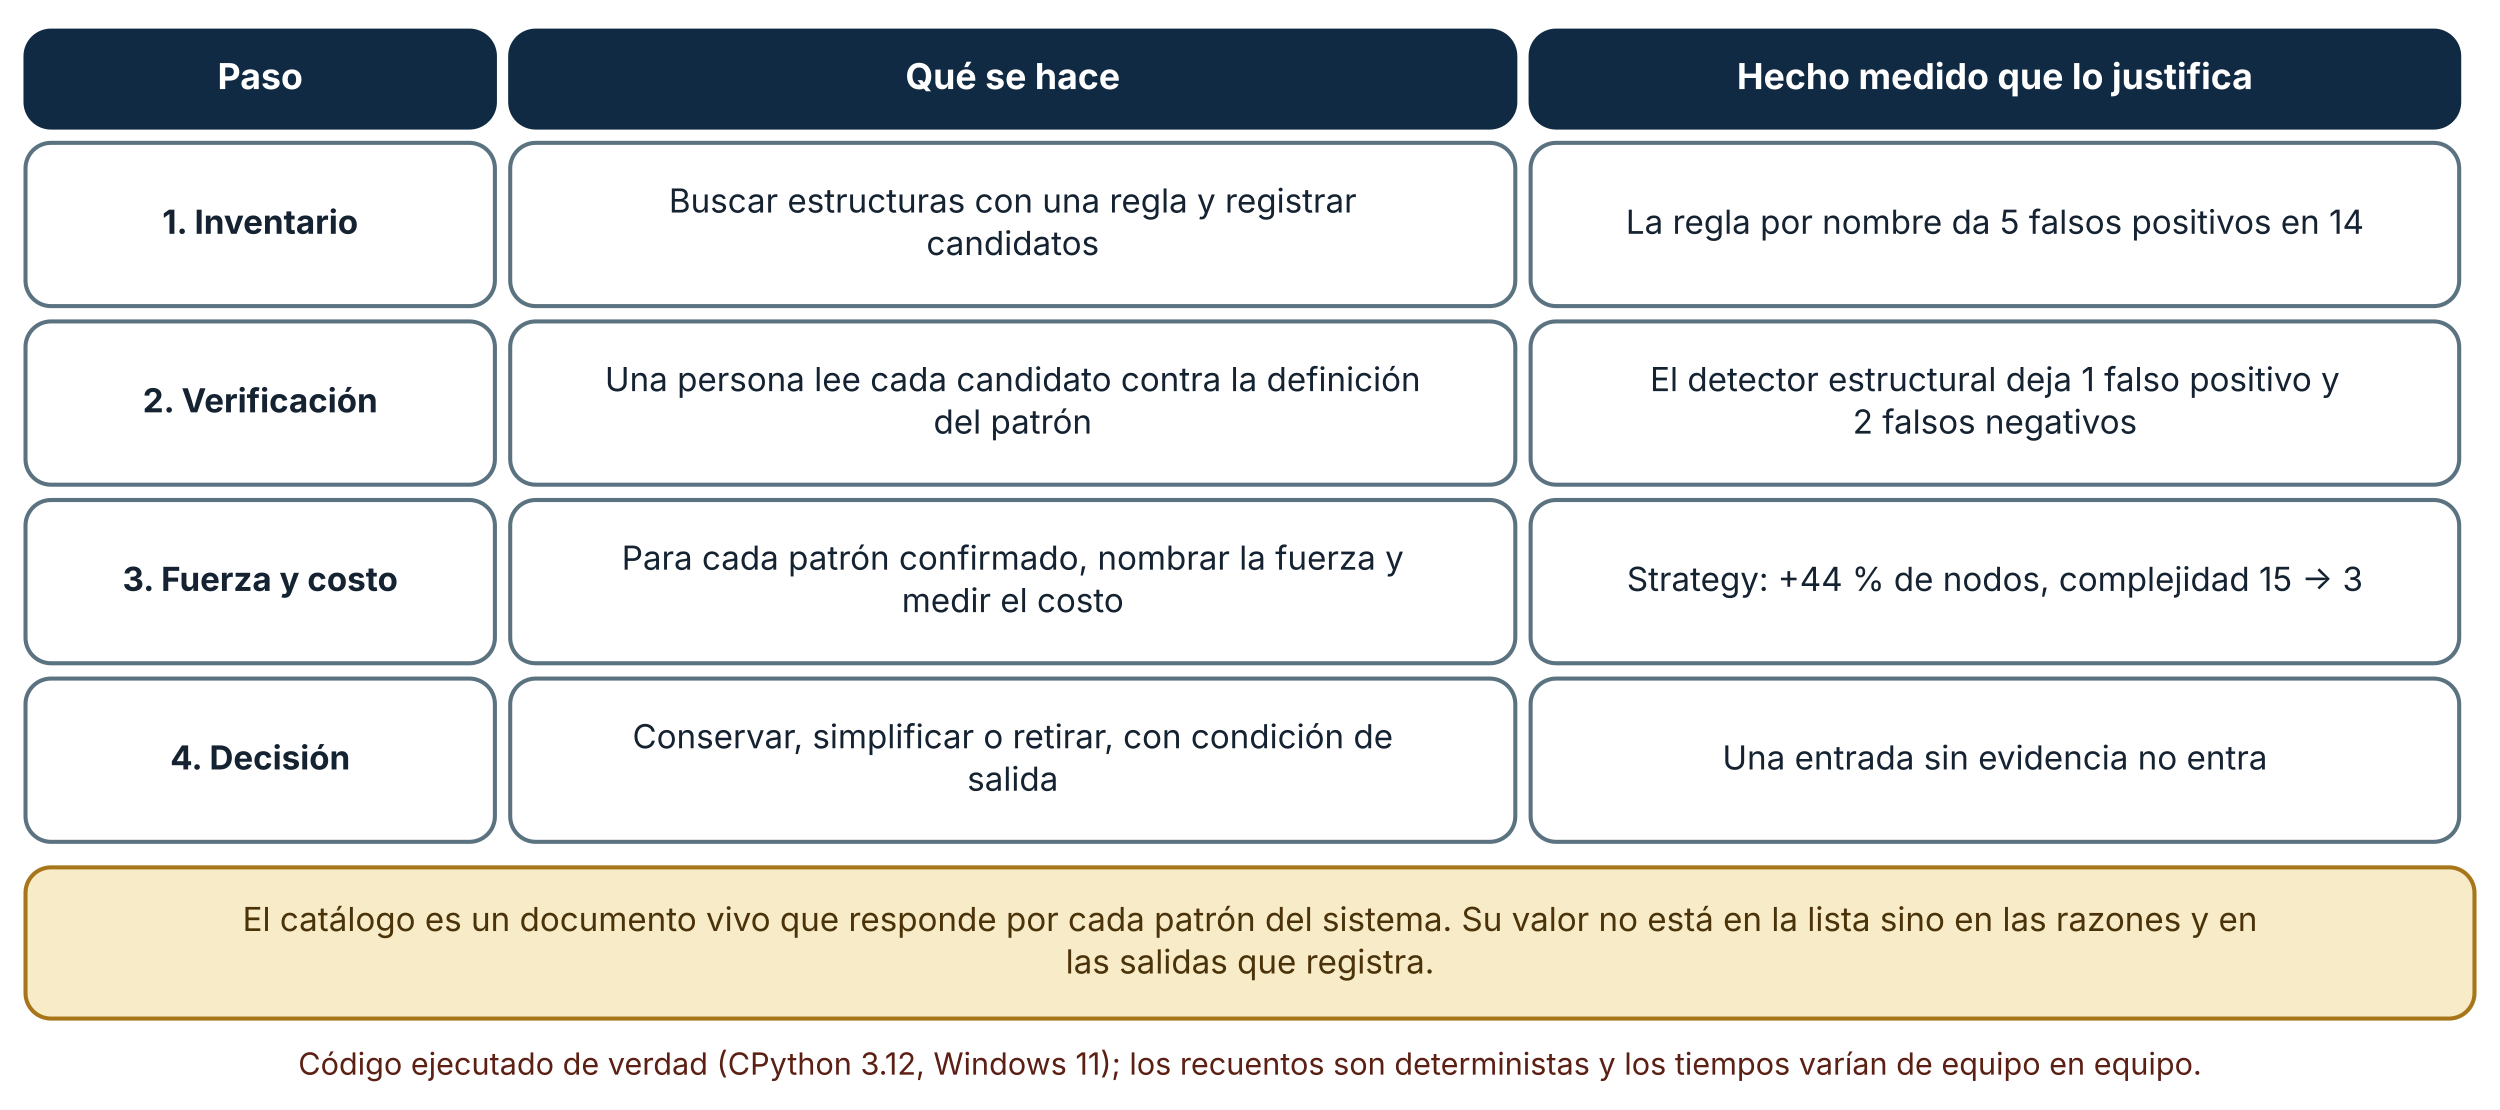
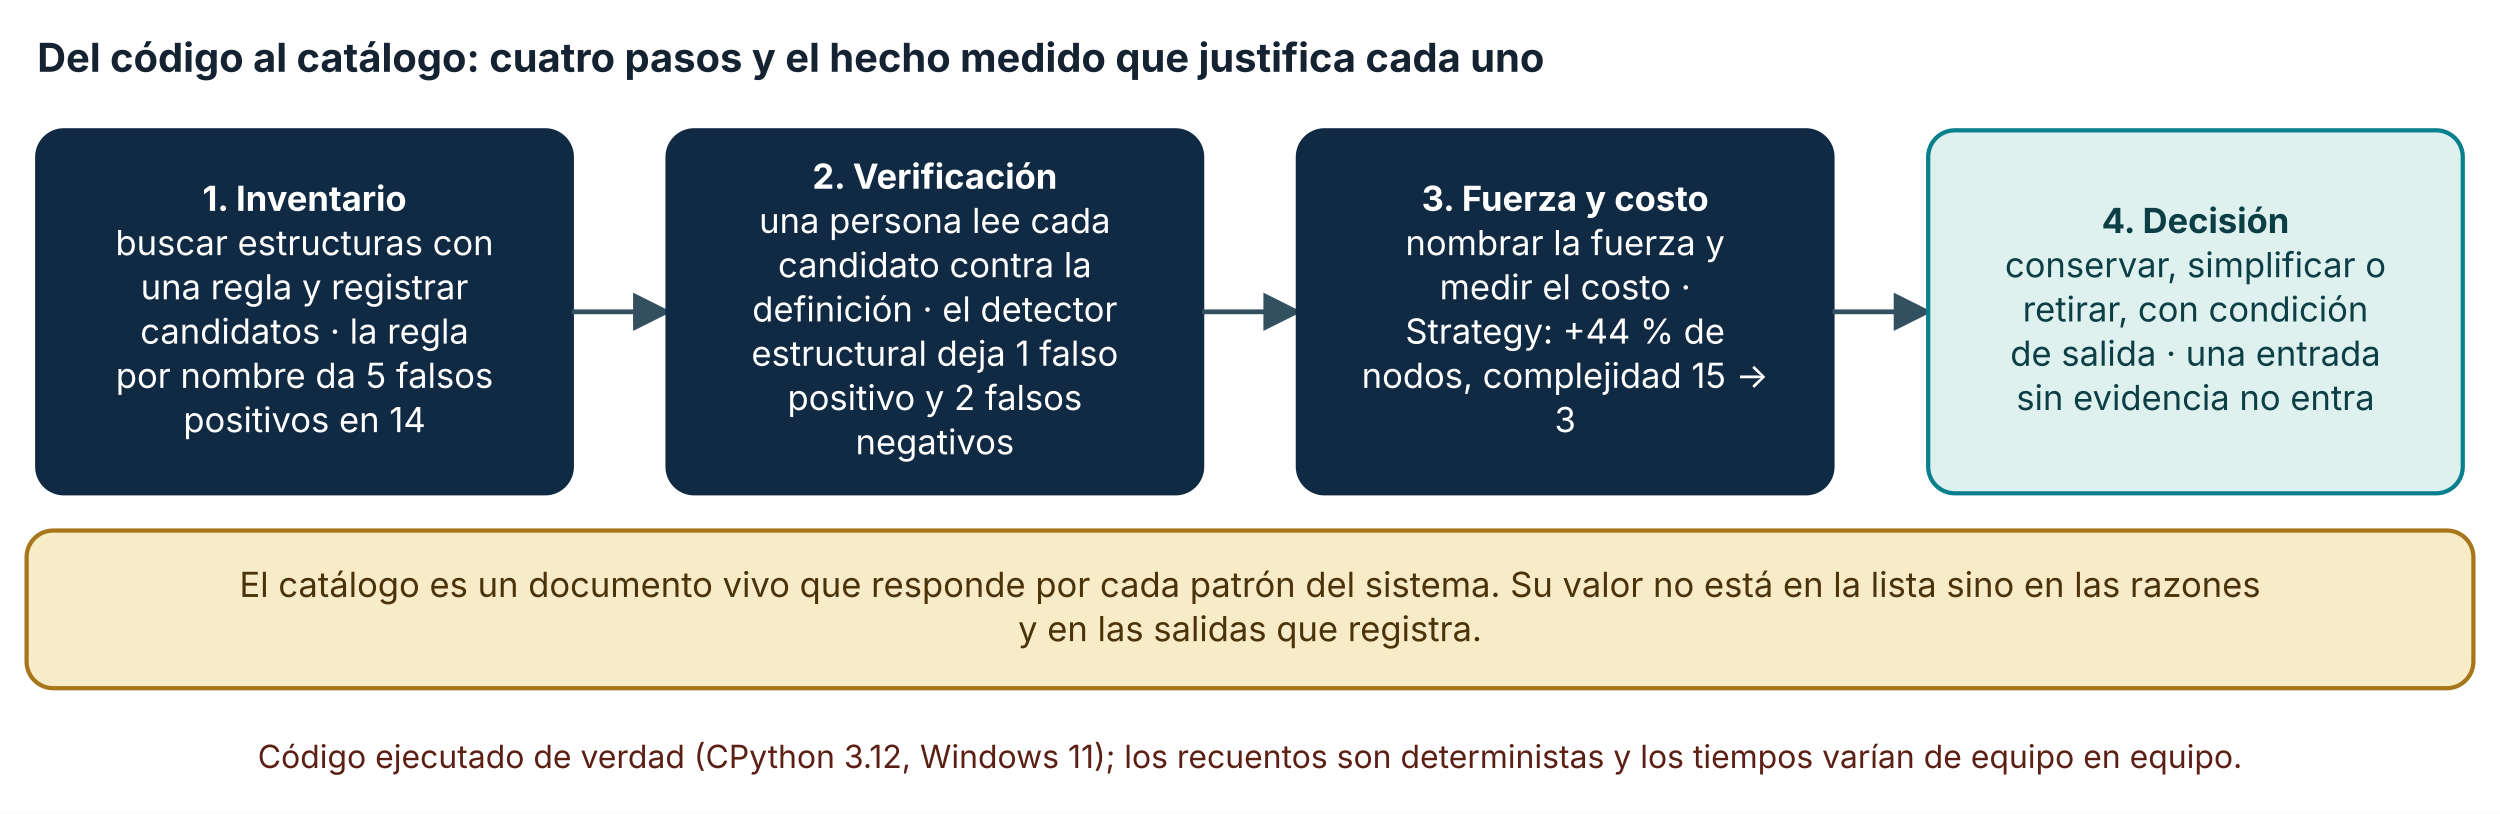
- <svg xmlns="http://www.w3.org/2000/svg" viewBox="0 0 980 435" width="980" height="435" role="img" aria-labelledby="t d" font-family="Inter, 'Segoe UI', system-ui, -apple-system, sans-serif">
+ <svg xmlns="http://www.w3.org/2000/svg" viewBox="0 0 940 306" width="940" height="306" role="img" aria-labelledby="t d" font-family="Inter, 'Segoe UI', system-ui, -apple-system, sans-serif">
  <defs>
    <marker id="arrow" viewBox="0 0 10 10" refX="9" refY="5" markerWidth="8" markerHeight="8" orient="auto-start-reverse">
      <path d="M0,0 L10,5 L0,10 z" fill="#32505f" />
    </marker>
    <marker id="arrow-coral" viewBox="0 0 10 10" refX="9" refY="5" markerWidth="8" markerHeight="8" orient="auto-start-reverse">
      <path d="M0,0 L10,5 L0,10 z" fill="#c0432f" />
    </marker>
  </defs>
-   <rect width="980" height="435" fill="#ffffff" />
-   <rect x="10" y="12" width="184" height="38" rx="10" fill="#102a43" stroke="#102a43" stroke-width="1.6" />
-   <text x="102" y="34.92" font-size="14" text-anchor="middle" font-weight="700" fill="#ffffff">
-     <tspan x="102" dy="0">Paso</tspan>
+   <rect width="940" height="306" fill="#ffffff" />
+   <text x="14" y="27" font-size="15" text-anchor="start" font-weight="700" fill="#142231">
+     <tspan x="14" dy="0">Del código al catálogo: cuatro pasos y el hecho medido que justifica cada uno</tspan>
  </text>
-   <rect x="200" y="12" width="394" height="38" rx="10" fill="#102a43" stroke="#102a43" stroke-width="1.6" />
-   <text x="397" y="34.92" font-size="14" text-anchor="middle" font-weight="700" fill="#ffffff">
-     <tspan x="397" dy="0">Qué se hace</tspan>
+   <rect x="14" y="49" width="201" height="136.48" rx="10" fill="#102a43" stroke="#102a43" stroke-width="1.6" />
+   <text x="114.5" y="79.28" font-size="13" text-anchor="middle" font-weight="700" fill="#ffffff">
+     <tspan x="114.5" dy="0">1. Inventario</tspan>
  </text>
-   <rect x="600" y="12" width="364" height="38" rx="10" fill="#102a43" stroke="#102a43" stroke-width="1.6" />
-   <text x="782" y="34.92" font-size="14" text-anchor="middle" font-weight="700" fill="#ffffff">
-     <tspan x="782" dy="0">Hecho medido que lo justifica</tspan>
+   <text x="114.5" y="95.92" font-size="13" text-anchor="middle" font-weight="400" fill="#ffffff">
+     <tspan x="114.5" dy="0">buscar estructuras con</tspan>
  </text>
-   <rect x="10" y="56" width="184" height="64" rx="10" fill="#ffffff" stroke="#5b7280" stroke-width="1.6" />
-   <text x="102" y="91.64" font-size="13" text-anchor="middle" font-weight="700" fill="#142231">
-     <tspan x="102" dy="0">1. Inventario</tspan>
+   <text x="114.5" y="112.56" font-size="13" text-anchor="middle" font-weight="400" fill="#ffffff">
+     <tspan x="114.5" dy="0">una regla y registrar</tspan>
  </text>
-   <rect x="200" y="56" width="394" height="64" rx="10" fill="#ffffff" stroke="#5b7280" stroke-width="1.6" />
-   <text x="397" y="83.32" font-size="13" text-anchor="middle" font-weight="400" fill="#142231">
-     <tspan x="397" dy="0">Buscar estructuras con una regla y registrar</tspan>
+   <text x="114.5" y="129.2" font-size="13" text-anchor="middle" font-weight="400" fill="#ffffff">
+     <tspan x="114.5" dy="0">candidatos · la regla</tspan>
  </text>
-   <text x="397" y="99.96" font-size="13" text-anchor="middle" font-weight="400" fill="#142231">
-     <tspan x="397" dy="0">candidatos</tspan>
+   <text x="114.5" y="145.84" font-size="13" text-anchor="middle" font-weight="400" fill="#ffffff">
+     <tspan x="114.5" dy="0">por nombre da 5 falsos</tspan>
  </text>
-   <rect x="600" y="56" width="364" height="64" rx="10" fill="#ffffff" stroke="#5b7280" stroke-width="1.6" />
-   <text x="782" y="91.64" font-size="13" text-anchor="middle" font-weight="400" fill="#142231">
-     <tspan x="782" dy="0">La regla por nombre da 5 falsos positivos en 14</tspan>
+   <text x="114.5" y="162.48" font-size="13" text-anchor="middle" font-weight="400" fill="#ffffff">
+     <tspan x="114.5" dy="0">positivos en 14</tspan>
  </text>
-   <rect x="10" y="126" width="184" height="64" rx="10" fill="#ffffff" stroke="#5b7280" stroke-width="1.6" />
-   <text x="102" y="161.64" font-size="13" text-anchor="middle" font-weight="700" fill="#142231">
-     <tspan x="102" dy="0">2. Verificación</tspan>
+   <polyline points="215,117.24 251,117.24" fill="none" stroke="#32505f" stroke-width="1.8" marker-end="url(#arrow)" />
+   <rect x="251" y="49" width="201" height="136.48" rx="10" fill="#102a43" stroke="#102a43" stroke-width="1.6" />
+   <text x="351.5" y="70.96" font-size="13" text-anchor="middle" font-weight="700" fill="#ffffff">
+     <tspan x="351.5" dy="0">2. Verificación</tspan>
  </text>
-   <rect x="200" y="126" width="394" height="64" rx="10" fill="#ffffff" stroke="#5b7280" stroke-width="1.6" />
-   <text x="397" y="153.32" font-size="13" text-anchor="middle" font-weight="400" fill="#142231">
-     <tspan x="397" dy="0">Una persona lee cada candidato contra la definición</tspan>
+   <text x="351.5" y="87.6" font-size="13" text-anchor="middle" font-weight="400" fill="#ffffff">
+     <tspan x="351.5" dy="0">una persona lee cada</tspan>
  </text>
-   <text x="397" y="169.96" font-size="13" text-anchor="middle" font-weight="400" fill="#142231">
-     <tspan x="397" dy="0">del patrón</tspan>
+   <text x="351.5" y="104.24" font-size="13" text-anchor="middle" font-weight="400" fill="#ffffff">
+     <tspan x="351.5" dy="0">candidato contra la</tspan>
  </text>
-   <rect x="600" y="126" width="364" height="64" rx="10" fill="#ffffff" stroke="#5b7280" stroke-width="1.6" />
-   <text x="782" y="153.32" font-size="13" text-anchor="middle" font-weight="400" fill="#142231">
-     <tspan x="782" dy="0">El detector estructural deja 1 falso positivo y</tspan>
+   <text x="351.5" y="120.88" font-size="13" text-anchor="middle" font-weight="400" fill="#ffffff">
+     <tspan x="351.5" dy="0">definición · el detector</tspan>
  </text>
-   <text x="782" y="169.96" font-size="13" text-anchor="middle" font-weight="400" fill="#142231">
-     <tspan x="782" dy="0">2 falsos negativos</tspan>
+   <text x="351.5" y="137.52" font-size="13" text-anchor="middle" font-weight="400" fill="#ffffff">
+     <tspan x="351.5" dy="0">estructural deja 1 falso</tspan>
  </text>
-   <rect x="10" y="196" width="184" height="64" rx="10" fill="#ffffff" stroke="#5b7280" stroke-width="1.6" />
-   <text x="102" y="231.64" font-size="13" text-anchor="middle" font-weight="700" fill="#142231">
-     <tspan x="102" dy="0">3. Fuerza y costo</tspan>
+   <text x="351.5" y="154.16" font-size="13" text-anchor="middle" font-weight="400" fill="#ffffff">
+     <tspan x="351.5" dy="0">positivo y 2 falsos</tspan>
  </text>
-   <rect x="200" y="196" width="394" height="64" rx="10" fill="#ffffff" stroke="#5b7280" stroke-width="1.6" />
-   <text x="397" y="223.32" font-size="13" text-anchor="middle" font-weight="400" fill="#142231">
-     <tspan x="397" dy="0">Para cada patrón confirmado, nombrar la fuerza y</tspan>
+   <text x="351.5" y="170.8" font-size="13" text-anchor="middle" font-weight="400" fill="#ffffff">
+     <tspan x="351.5" dy="0">negativos</tspan>
  </text>
-   <text x="397" y="239.96" font-size="13" text-anchor="middle" font-weight="400" fill="#142231">
-     <tspan x="397" dy="0">medir el costo</tspan>
+   <polyline points="452,117.24 488,117.24" fill="none" stroke="#32505f" stroke-width="1.8" marker-end="url(#arrow)" />
+   <rect x="488" y="49" width="201" height="136.48" rx="10" fill="#102a43" stroke="#102a43" stroke-width="1.6" />
+   <text x="588.5" y="79.28" font-size="13" text-anchor="middle" font-weight="700" fill="#ffffff">
+     <tspan x="588.5" dy="0">3. Fuerza y costo</tspan>
  </text>
-   <rect x="600" y="196" width="364" height="64" rx="10" fill="#ffffff" stroke="#5b7280" stroke-width="1.6" />
-   <text x="782" y="231.64" font-size="13" text-anchor="middle" font-weight="400" fill="#142231">
-     <tspan x="782" dy="0">Strategy: +44 % de nodos, complejidad 15 → 3</tspan>
+   <text x="588.5" y="95.92" font-size="13" text-anchor="middle" font-weight="400" fill="#ffffff">
+     <tspan x="588.5" dy="0">nombrar la fuerza y</tspan>
  </text>
-   <rect x="10" y="266" width="184" height="64" rx="10" fill="#ffffff" stroke="#5b7280" stroke-width="1.6" />
-   <text x="102" y="301.64" font-size="13" text-anchor="middle" font-weight="700" fill="#142231">
-     <tspan x="102" dy="0">4. Decisión</tspan>
+   <text x="588.5" y="112.56" font-size="13" text-anchor="middle" font-weight="400" fill="#ffffff">
+     <tspan x="588.5" dy="0">medir el costo ·</tspan>
  </text>
-   <rect x="200" y="266" width="394" height="64" rx="10" fill="#ffffff" stroke="#5b7280" stroke-width="1.6" />
-   <text x="397" y="293.32" font-size="13" text-anchor="middle" font-weight="400" fill="#142231">
-     <tspan x="397" dy="0">Conservar, simplificar o retirar, con condición de</tspan>
+   <text x="588.5" y="129.2" font-size="13" text-anchor="middle" font-weight="400" fill="#ffffff">
+     <tspan x="588.5" dy="0">Strategy: +44 % de</tspan>
  </text>
-   <text x="397" y="309.96" font-size="13" text-anchor="middle" font-weight="400" fill="#142231">
-     <tspan x="397" dy="0">salida</tspan>
+   <text x="588.5" y="145.84" font-size="13" text-anchor="middle" font-weight="400" fill="#ffffff">
+     <tspan x="588.5" dy="0">nodos, complejidad 15 →</tspan>
  </text>
-   <rect x="600" y="266" width="364" height="64" rx="10" fill="#ffffff" stroke="#5b7280" stroke-width="1.6" />
-   <text x="782" y="301.64" font-size="13" text-anchor="middle" font-weight="400" fill="#142231">
-     <tspan x="782" dy="0">Una entrada sin evidencia no entra</tspan>
+   <text x="588.5" y="162.48" font-size="13" text-anchor="middle" font-weight="400" fill="#ffffff">
+     <tspan x="588.5" dy="0">3</tspan>
  </text>
-   <rect x="10" y="340" width="960" height="59.28" rx="10" fill="#f7ebc8" stroke="#a8761a" stroke-width="1.6" />
-   <text x="490" y="364.96" font-size="13" text-anchor="middle" font-weight="400" fill="#4a3209">
-     <tspan x="490" dy="0">El catálogo es un documento vivo que responde por cada patrón del sistema. Su valor no está en la lista sino en las razones y en</tspan>
+   <polyline points="689,117.24 725,117.24" fill="none" stroke="#32505f" stroke-width="1.8" marker-end="url(#arrow)" />
+   <rect x="725" y="49" width="201" height="136.48" rx="10" fill="#dff1ee" stroke="#087f8c" stroke-width="1.6" />
+   <text x="825.5" y="87.6" font-size="13" text-anchor="middle" font-weight="700" fill="#0b3f45">
+     <tspan x="825.5" dy="0">4. Decisión</tspan>
  </text>
-   <text x="490" y="381.6" font-size="13" text-anchor="middle" font-weight="400" fill="#4a3209">
-     <tspan x="490" dy="0">las salidas que registra.</tspan>
+   <text x="825.5" y="104.24" font-size="13" text-anchor="middle" font-weight="400" fill="#0b3f45">
+     <tspan x="825.5" dy="0">conservar, simplificar o</tspan>
  </text>
-   <text x="490" y="421.28" font-size="12" text-anchor="middle" font-weight="400" fill="#5c1f14">
-     <tspan x="490" dy="0">Código ejecutado de verdad (CPython 3.12, Windows 11); los recuentos son deterministas y los tiempos varían de equipo en equipo.</tspan>
+   <text x="825.5" y="120.88" font-size="13" text-anchor="middle" font-weight="400" fill="#0b3f45">
+     <tspan x="825.5" dy="0">retirar, con condición</tspan>
+   </text>
+   <text x="825.5" y="137.52" font-size="13" text-anchor="middle" font-weight="400" fill="#0b3f45">
+     <tspan x="825.5" dy="0">de salida · una entrada</tspan>
+   </text>
+   <text x="825.5" y="154.16" font-size="13" text-anchor="middle" font-weight="400" fill="#0b3f45">
+     <tspan x="825.5" dy="0">sin evidencia no entra</tspan>
+   </text>
+   <rect x="10" y="199.48" width="920" height="59.28" rx="10" fill="#f7ebc8" stroke="#a8761a" stroke-width="1.6" />
+   <text x="470" y="224.44" font-size="13" text-anchor="middle" font-weight="400" fill="#4a3209">
+     <tspan x="470" dy="0">El catálogo es un documento vivo que responde por cada patrón del sistema. Su valor no está en la lista sino en las razones</tspan>
+   </text>
+   <text x="470" y="241.08" font-size="13" text-anchor="middle" font-weight="400" fill="#4a3209">
+     <tspan x="470" dy="0">y en las salidas que registra.</tspan>
+   </text>
+   <text x="470" y="288.76" font-size="12" text-anchor="middle" font-weight="400" fill="#5c1f14">
+     <tspan x="470" dy="0">Código ejecutado de verdad (CPython 3.12, Windows 11); los recuentos son deterministas y los tiempos varían de equipo en equipo.</tspan>
  </text>
</svg>
